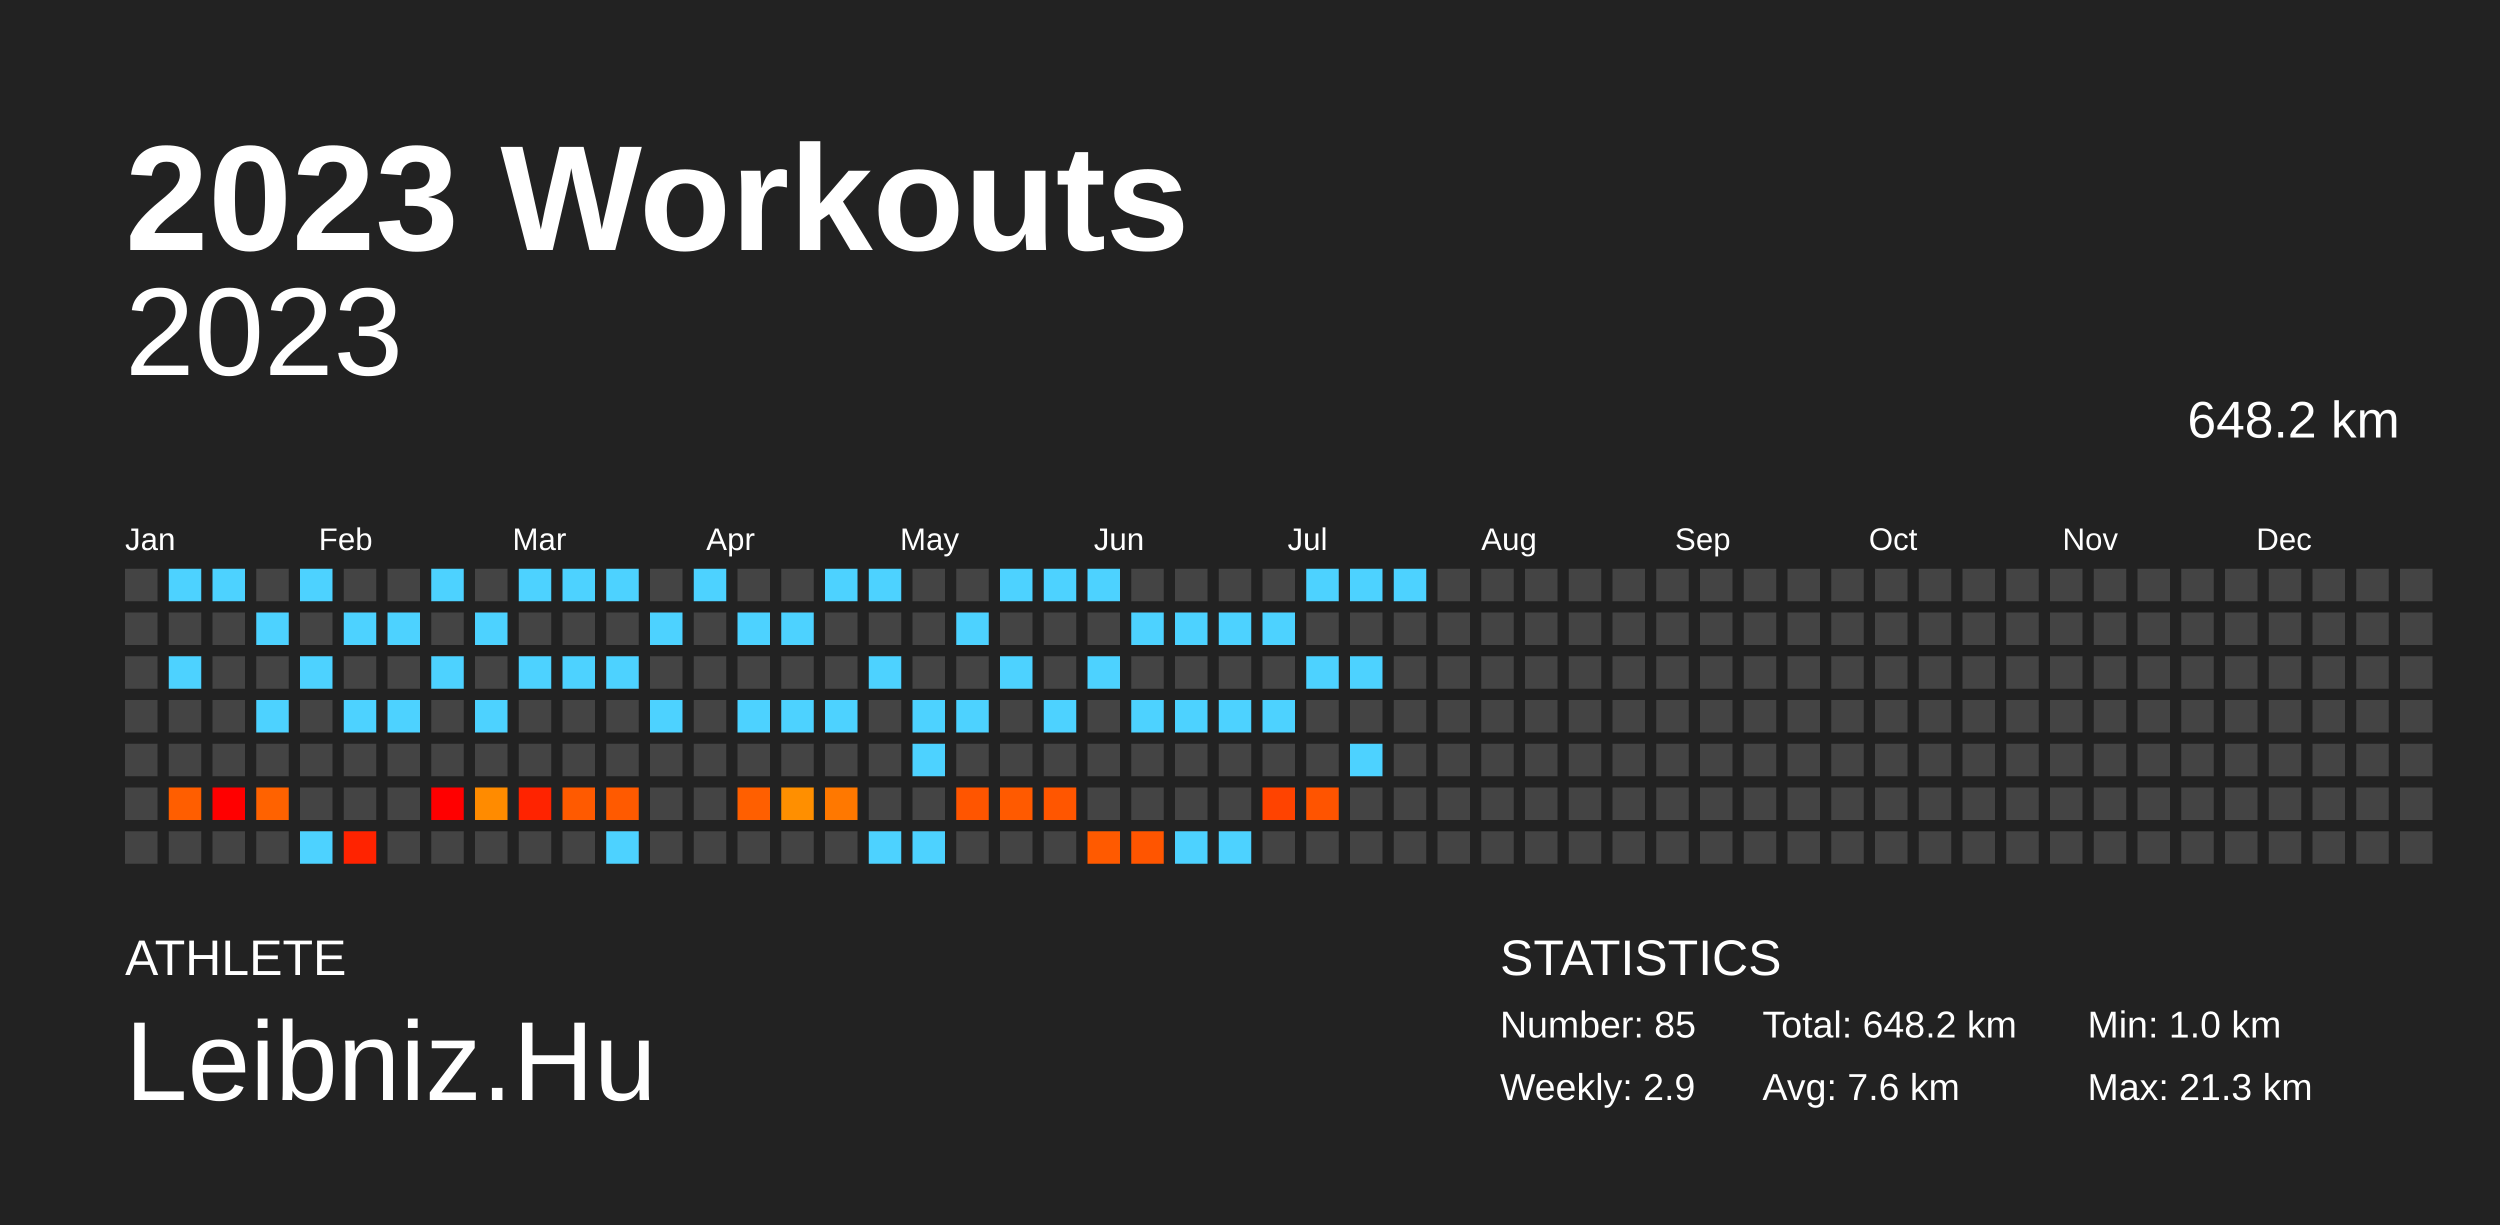
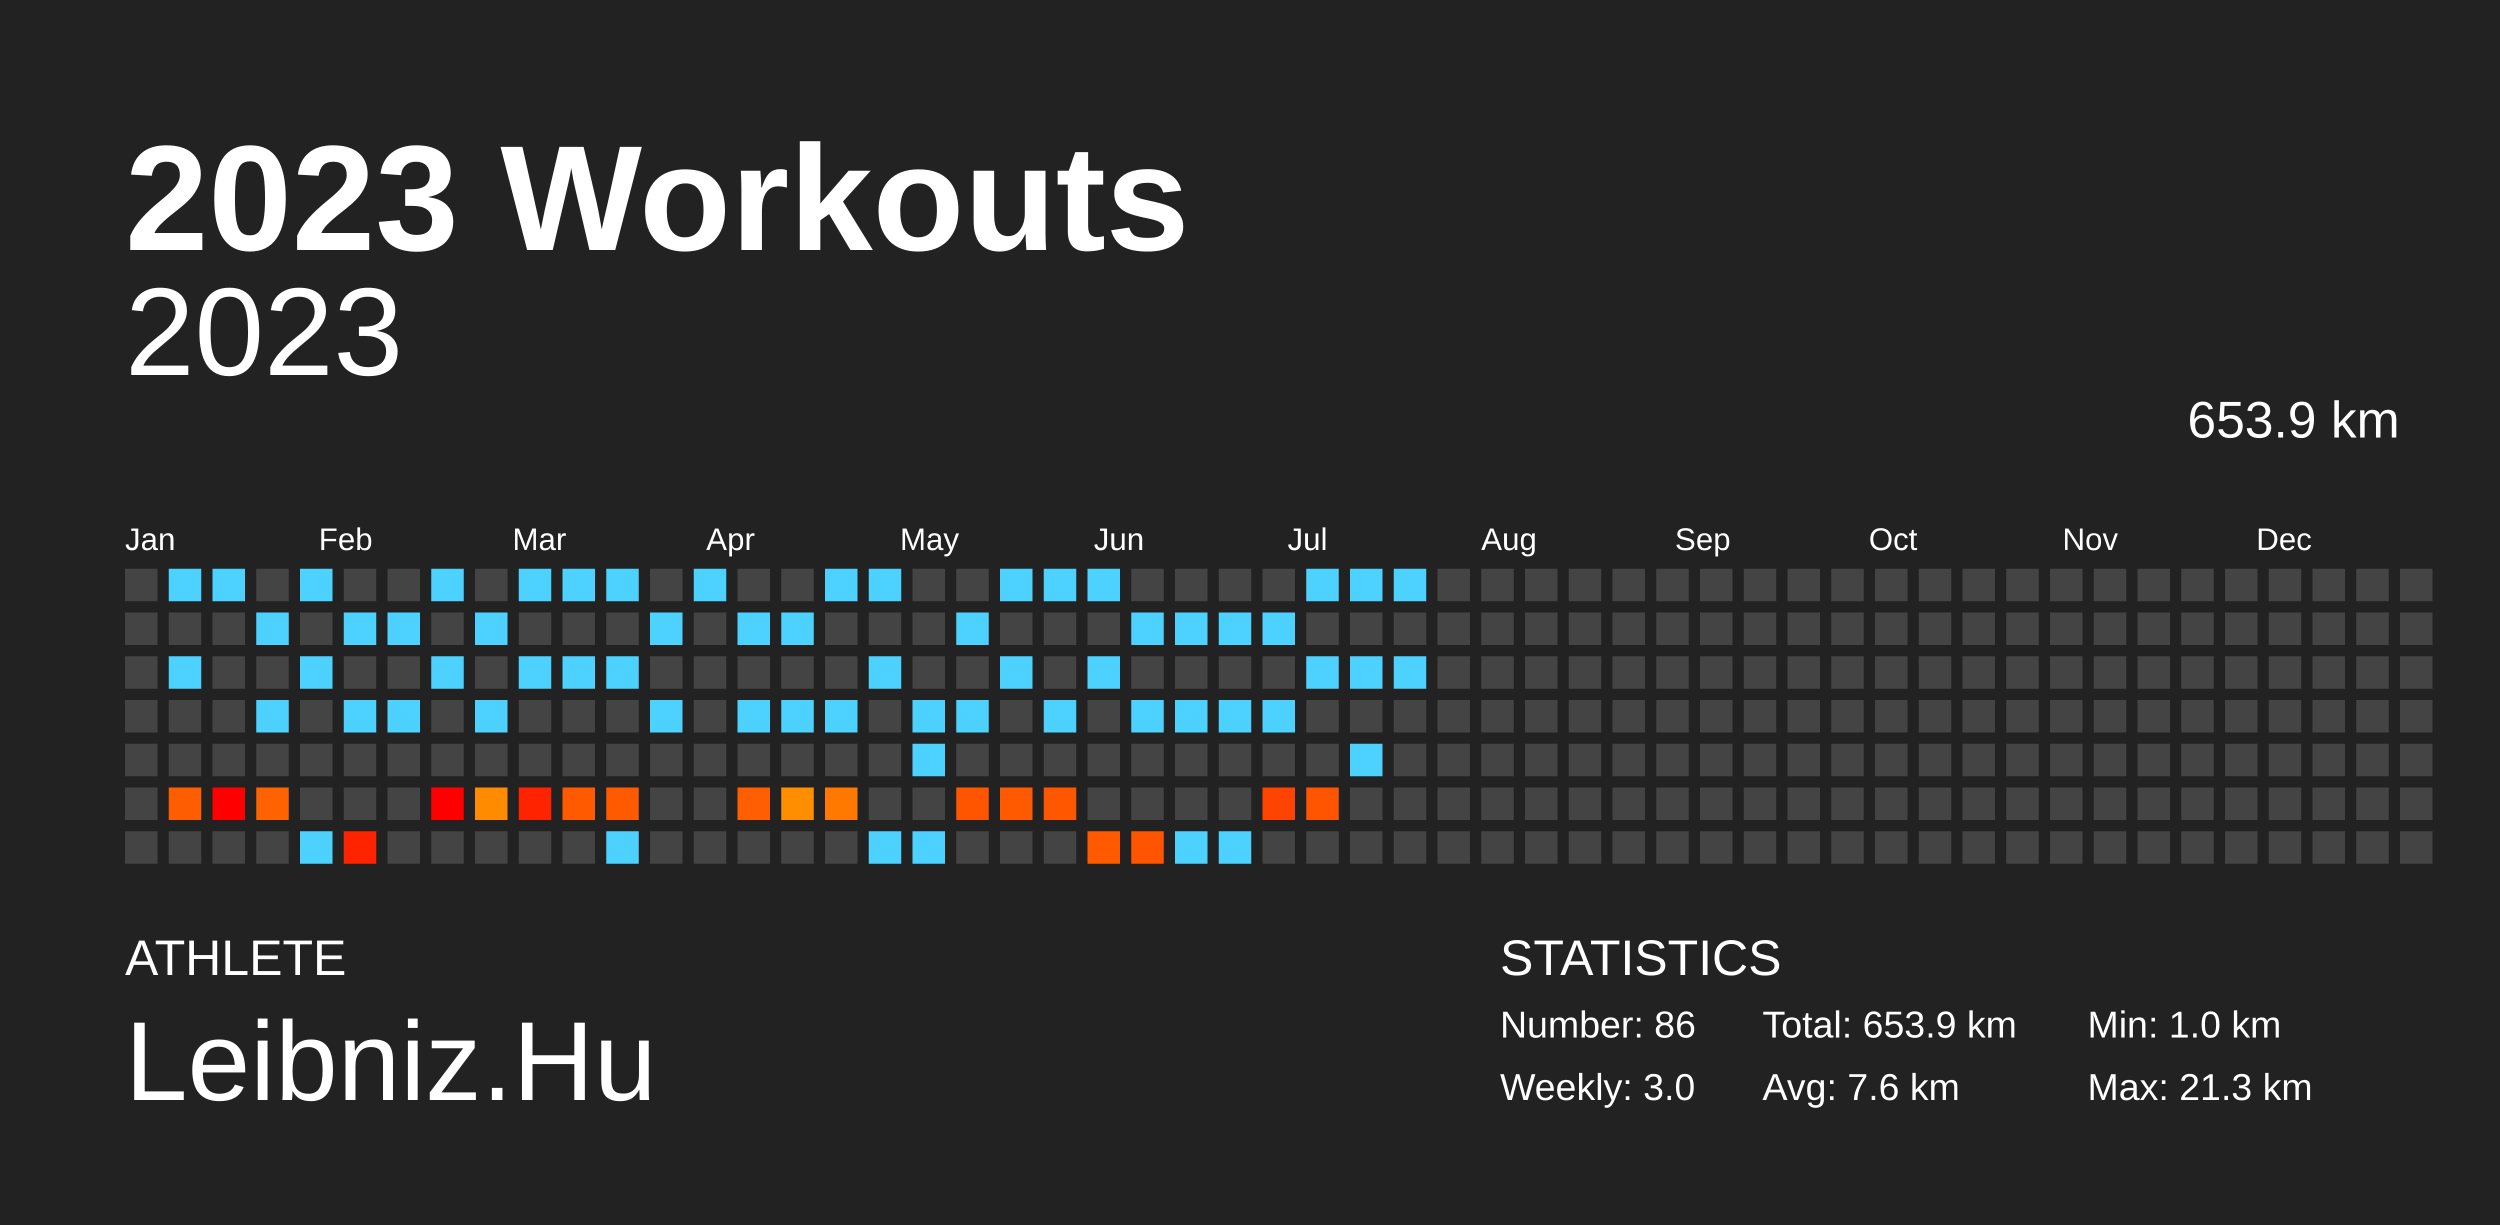
<svg xmlns="http://www.w3.org/2000/svg" baseProfile="full" height="98mm" version="1.1" viewBox="0,0,200,98" width="200mm">
  <defs />
  <rect fill="#222222" height="98" width="200" x="0" y="0" />
  <text fill="#FFFFFF" style="font-size:12px; font-family:Arial; font-weight:bold;" x="10" y="20">2023 Workouts</text>
  <text fill="#FFFFFF" style="font-size:4px; font-family:Arial" x="10" y="78">ATHLETE</text>
  <text fill="#FFFFFF" style="font-size:9px; font-family:Arial" x="10" y="88">Leibniz.Hu</text>
  <text fill="#FFFFFF" style="font-size:4px; font-family:Arial" x="120" y="78">STATISTICS</text>
-   <text fill="#FFFFFF" style="font-size:3px; font-family:Arial" x="120" y="83">Number: 85</text>
-   <text fill="#FFFFFF" style="font-size:3px; font-family:Arial" x="120" y="88">Weekly: 2.9</text>
-   <text fill="#FFFFFF" style="font-size:3px; font-family:Arial" x="141" y="83">Total: 648.2 km</text>
+   <text fill="#FFFFFF" style="font-size:3px; font-family:Arial" x="120" y="83">Number: 86</text>
+   <text fill="#FFFFFF" style="font-size:3px; font-family:Arial" x="120" y="88">Weekly: 3.0</text>
+   <text fill="#FFFFFF" style="font-size:3px; font-family:Arial" x="141" y="83">Total: 653.9 km</text>
  <text fill="#FFFFFF" style="font-size:3px; font-family:Arial" x="141" y="88">Avg: 7.6 km</text>
  <text fill="#FFFFFF" style="font-size:3px; font-family:Arial" x="167" y="83">Min: 1.0 km</text>
  <text fill="#FFFFFF" style="font-size:3px; font-family:Arial" x="167" y="88">Max: 21.3 km</text>
  <text alignment-baseline="hanging" fill="#FFFFFF" style="font-size:10.0px; font-family:Arial;" x="10" y="30">2023</text>
-   <text alignment-baseline="hanging" fill="#FFFFFF" style="font-size:4.125px; font-family:Arial;" x="175" y="35">648.2 km</text>
+   <text alignment-baseline="hanging" fill="#FFFFFF" style="font-size:4.125px; font-family:Arial;" x="175" y="35">653.9 km</text>
  <text fill="#FFFFFF" style="font-size:2.5px; font-family:Arial" x="10.0" y="44">Jan</text>
  <text fill="#FFFFFF" style="font-size:2.5px; font-family:Arial" x="25.5" y="44">Feb</text>
  <text fill="#FFFFFF" style="font-size:2.5px; font-family:Arial" x="41.0" y="44">Mar</text>
  <text fill="#FFFFFF" style="font-size:2.5px; font-family:Arial" x="56.5" y="44">Apr</text>
  <text fill="#FFFFFF" style="font-size:2.5px; font-family:Arial" x="72.0" y="44">May</text>
  <text fill="#FFFFFF" style="font-size:2.5px; font-family:Arial" x="87.5" y="44">Jun</text>
  <text fill="#FFFFFF" style="font-size:2.5px; font-family:Arial" x="103.0" y="44">Jul</text>
  <text fill="#FFFFFF" style="font-size:2.5px; font-family:Arial" x="118.5" y="44">Aug</text>
  <text fill="#FFFFFF" style="font-size:2.5px; font-family:Arial" x="134.0" y="44">Sep</text>
  <text fill="#FFFFFF" style="font-size:2.5px; font-family:Arial" x="149.5" y="44">Oct</text>
  <text fill="#FFFFFF" style="font-size:2.5px; font-family:Arial" x="165.0" y="44">Nov</text>
  <text fill="#FFFFFF" style="font-size:2.5px; font-family:Arial" x="180.5" y="44">Dec</text>
  <rect fill="#444444" height="2.6" width="2.6" x="10.0" y="45.5" />
  <rect fill="#444444" height="2.6" width="2.6" x="10.0" y="49.0" />
  <rect fill="#444444" height="2.6" width="2.6" x="10.0" y="52.5" />
  <rect fill="#444444" height="2.6" width="2.6" x="10.0" y="56.0" />
  <rect fill="#444444" height="2.6" width="2.6" x="10.0" y="59.5" />
  <rect fill="#444444" height="2.6" width="2.6" x="10.0" y="63.0" />
  <rect fill="#444444" height="2.6" width="2.6" x="10.0" y="66.5" />
  <rect fill="#4dd2ff" height="2.6" width="2.6" x="13.5" y="45.5" />
  <rect fill="#444444" height="2.6" width="2.6" x="13.5" y="49.0" />
  <rect fill="#4dd2ff" height="2.6" width="2.6" x="13.5" y="52.5" />
  <rect fill="#444444" height="2.6" width="2.6" x="13.5" y="56.0" />
  <rect fill="#444444" height="2.6" width="2.6" x="13.5" y="59.5" />
  <rect fill="#ff5e00" height="2.6" width="2.6" x="13.5" y="63.0" />
  <rect fill="#444444" height="2.6" width="2.6" x="13.5" y="66.5" />
  <rect fill="#4dd2ff" height="2.6" width="2.6" x="17.0" y="45.5" />
  <rect fill="#444444" height="2.6" width="2.6" x="17.0" y="49.0" />
  <rect fill="#444444" height="2.6" width="2.6" x="17.0" y="52.5" />
  <rect fill="#444444" height="2.6" width="2.6" x="17.0" y="56.0" />
  <rect fill="#444444" height="2.6" width="2.6" x="17.0" y="59.5" />
  <rect fill="red" height="2.6" width="2.6" x="17.0" y="63.0" />
  <rect fill="#444444" height="2.6" width="2.6" x="17.0" y="66.5" />
  <rect fill="#444444" height="2.6" width="2.6" x="20.5" y="45.5" />
  <rect fill="#4dd2ff" height="2.6" width="2.6" x="20.5" y="49.0" />
  <rect fill="#444444" height="2.6" width="2.6" x="20.5" y="52.5" />
  <rect fill="#4dd2ff" height="2.6" width="2.6" x="20.5" y="56.0" />
  <rect fill="#444444" height="2.6" width="2.6" x="20.5" y="59.5" />
  <rect fill="#ff6200" height="2.6" width="2.6" x="20.5" y="63.0" />
  <rect fill="#444444" height="2.6" width="2.6" x="20.5" y="66.5" />
  <rect fill="#4dd2ff" height="2.6" width="2.6" x="24.0" y="45.5" />
  <rect fill="#444444" height="2.6" width="2.6" x="24.0" y="49.0" />
  <rect fill="#4dd2ff" height="2.6" width="2.6" x="24.0" y="52.5" />
  <rect fill="#444444" height="2.6" width="2.6" x="24.0" y="56.0" />
  <rect fill="#444444" height="2.6" width="2.6" x="24.0" y="59.5" />
  <rect fill="#444444" height="2.6" width="2.6" x="24.0" y="63.0" />
  <rect fill="#4dd2ff" height="2.6" width="2.6" x="24.0" y="66.5" />
  <rect fill="#444444" height="2.6" width="2.6" x="27.5" y="45.5" />
  <rect fill="#4dd2ff" height="2.6" width="2.6" x="27.5" y="49.0" />
  <rect fill="#444444" height="2.6" width="2.6" x="27.5" y="52.5" />
  <rect fill="#4dd2ff" height="2.6" width="2.6" x="27.5" y="56.0" />
  <rect fill="#444444" height="2.6" width="2.6" x="27.5" y="59.5" />
  <rect fill="#444444" height="2.6" width="2.6" x="27.5" y="63.0" />
  <rect fill="#ff2300" height="2.6" width="2.6" x="27.5" y="66.5" />
  <rect fill="#444444" height="2.6" width="2.6" x="31.0" y="45.5" />
  <rect fill="#4dd2ff" height="2.6" width="2.6" x="31.0" y="49.0" />
  <rect fill="#444444" height="2.6" width="2.6" x="31.0" y="52.5" />
  <rect fill="#4dd2ff" height="2.6" width="2.6" x="31.0" y="56.0" />
  <rect fill="#444444" height="2.6" width="2.6" x="31.0" y="59.5" />
  <rect fill="#444444" height="2.6" width="2.6" x="31.0" y="63.0" />
  <rect fill="#444444" height="2.6" width="2.6" x="31.0" y="66.5" />
  <rect fill="#4dd2ff" height="2.6" width="2.6" x="34.5" y="45.5" />
  <rect fill="#444444" height="2.6" width="2.6" x="34.5" y="49.0" />
  <rect fill="#4dd2ff" height="2.6" width="2.6" x="34.5" y="52.5" />
  <rect fill="#444444" height="2.6" width="2.6" x="34.5" y="56.0" />
  <rect fill="#444444" height="2.6" width="2.6" x="34.5" y="59.5" />
  <rect fill="red" height="2.6" width="2.6" x="34.5" y="63.0" />
  <rect fill="#444444" height="2.6" width="2.6" x="34.5" y="66.5" />
  <rect fill="#444444" height="2.6" width="2.6" x="38.0" y="45.5" />
  <rect fill="#4dd2ff" height="2.6" width="2.6" x="38.0" y="49.0" />
  <rect fill="#444444" height="2.6" width="2.6" x="38.0" y="52.5" />
  <rect fill="#4dd2ff" height="2.6" width="2.6" x="38.0" y="56.0" />
  <rect fill="#444444" height="2.6" width="2.6" x="38.0" y="59.5" />
  <rect fill="#ff8b00" height="2.6" width="2.6" x="38.0" y="63.0" />
  <rect fill="#444444" height="2.6" width="2.6" x="38.0" y="66.5" />
  <rect fill="#4dd2ff" height="2.6" width="2.6" x="41.5" y="45.5" />
  <rect fill="#444444" height="2.6" width="2.6" x="41.5" y="49.0" />
  <rect fill="#4dd2ff" height="2.6" width="2.6" x="41.5" y="52.5" />
  <rect fill="#444444" height="2.6" width="2.6" x="41.5" y="56.0" />
  <rect fill="#444444" height="2.6" width="2.6" x="41.5" y="59.5" />
  <rect fill="#ff2300" height="2.6" width="2.6" x="41.5" y="63.0" />
  <rect fill="#444444" height="2.6" width="2.6" x="41.5" y="66.5" />
  <rect fill="#4dd2ff" height="2.6" width="2.6" x="45.0" y="45.5" />
  <rect fill="#444444" height="2.6" width="2.6" x="45.0" y="49.0" />
  <rect fill="#4dd2ff" height="2.6" width="2.6" x="45.0" y="52.5" />
  <rect fill="#444444" height="2.6" width="2.6" x="45.0" y="56.0" />
  <rect fill="#444444" height="2.6" width="2.6" x="45.0" y="59.5" />
  <rect fill="#ff5a00" height="2.6" width="2.6" x="45.0" y="63.0" />
  <rect fill="#444444" height="2.6" width="2.6" x="45.0" y="66.5" />
  <rect fill="#4dd2ff" height="2.6" width="2.6" x="48.5" y="45.5" />
  <rect fill="#444444" height="2.6" width="2.6" x="48.5" y="49.0" />
  <rect fill="#4dd2ff" height="2.6" width="2.6" x="48.5" y="52.5" />
  <rect fill="#444444" height="2.6" width="2.6" x="48.5" y="56.0" />
  <rect fill="#444444" height="2.6" width="2.6" x="48.5" y="59.5" />
  <rect fill="#ff5a00" height="2.6" width="2.6" x="48.5" y="63.0" />
  <rect fill="#4dd2ff" height="2.6" width="2.6" x="48.5" y="66.5" />
  <rect fill="#444444" height="2.6" width="2.6" x="52.0" y="45.5" />
  <rect fill="#4dd2ff" height="2.6" width="2.6" x="52.0" y="49.0" />
  <rect fill="#444444" height="2.6" width="2.6" x="52.0" y="52.5" />
  <rect fill="#4dd2ff" height="2.6" width="2.6" x="52.0" y="56.0" />
  <rect fill="#444444" height="2.6" width="2.6" x="52.0" y="59.5" />
  <rect fill="#444444" height="2.6" width="2.6" x="52.0" y="63.0" />
  <rect fill="#444444" height="2.6" width="2.6" x="52.0" y="66.5" />
  <rect fill="#4dd2ff" height="2.6" width="2.6" x="55.5" y="45.5" />
  <rect fill="#444444" height="2.6" width="2.6" x="55.5" y="49.0" />
  <rect fill="#444444" height="2.6" width="2.6" x="55.5" y="52.5" />
  <rect fill="#444444" height="2.6" width="2.6" x="55.5" y="56.0" />
  <rect fill="#444444" height="2.6" width="2.6" x="55.5" y="59.5" />
  <rect fill="#444444" height="2.6" width="2.6" x="55.5" y="63.0" />
  <rect fill="#444444" height="2.6" width="2.6" x="55.5" y="66.5" />
  <rect fill="#444444" height="2.6" width="2.6" x="59.0" y="45.5" />
  <rect fill="#4dd2ff" height="2.6" width="2.6" x="59.0" y="49.0" />
  <rect fill="#444444" height="2.6" width="2.6" x="59.0" y="52.5" />
  <rect fill="#4dd2ff" height="2.6" width="2.6" x="59.0" y="56.0" />
  <rect fill="#444444" height="2.6" width="2.6" x="59.0" y="59.5" />
  <rect fill="#ff5f00" height="2.6" width="2.6" x="59.0" y="63.0" />
  <rect fill="#444444" height="2.6" width="2.6" x="59.0" y="66.5" />
  <rect fill="#444444" height="2.6" width="2.6" x="62.5" y="45.5" />
  <rect fill="#4dd2ff" height="2.6" width="2.6" x="62.5" y="49.0" />
  <rect fill="#444444" height="2.6" width="2.6" x="62.5" y="52.5" />
  <rect fill="#4dd2ff" height="2.6" width="2.6" x="62.5" y="56.0" />
  <rect fill="#444444" height="2.6" width="2.6" x="62.5" y="59.5" />
  <rect fill="#ff8f00" height="2.6" width="2.6" x="62.5" y="63.0" />
  <rect fill="#444444" height="2.6" width="2.6" x="62.5" y="66.5" />
  <rect fill="#4dd2ff" height="2.6" width="2.6" x="66.0" y="45.5" />
  <rect fill="#444444" height="2.6" width="2.6" x="66.0" y="49.0" />
  <rect fill="#444444" height="2.6" width="2.6" x="66.0" y="52.5" />
  <rect fill="#4dd2ff" height="2.6" width="2.6" x="66.0" y="56.0" />
  <rect fill="#444444" height="2.6" width="2.6" x="66.0" y="59.5" />
  <rect fill="#ff7800" height="2.6" width="2.6" x="66.0" y="63.0" />
  <rect fill="#444444" height="2.6" width="2.6" x="66.0" y="66.5" />
  <rect fill="#4dd2ff" height="2.6" width="2.6" x="69.5" y="45.5" />
  <rect fill="#444444" height="2.6" width="2.6" x="69.5" y="49.0" />
  <rect fill="#4dd2ff" height="2.6" width="2.6" x="69.5" y="52.5" />
  <rect fill="#444444" height="2.6" width="2.6" x="69.5" y="56.0" />
  <rect fill="#444444" height="2.6" width="2.6" x="69.5" y="59.5" />
  <rect fill="#444444" height="2.6" width="2.6" x="69.5" y="63.0" />
  <rect fill="#4dd2ff" height="2.6" width="2.6" x="69.5" y="66.5" />
  <rect fill="#444444" height="2.6" width="2.6" x="73.0" y="45.5" />
  <rect fill="#444444" height="2.6" width="2.6" x="73.0" y="49.0" />
  <rect fill="#444444" height="2.6" width="2.6" x="73.0" y="52.5" />
  <rect fill="#4dd2ff" height="2.6" width="2.6" x="73.0" y="56.0" />
  <rect fill="#4dd2ff" height="2.6" width="2.6" x="73.0" y="59.5" />
  <rect fill="#444444" height="2.6" width="2.6" x="73.0" y="63.0" />
  <rect fill="#4dd2ff" height="2.6" width="2.6" x="73.0" y="66.5" />
  <rect fill="#444444" height="2.6" width="2.6" x="76.5" y="45.5" />
  <rect fill="#4dd2ff" height="2.6" width="2.6" x="76.5" y="49.0" />
  <rect fill="#444444" height="2.6" width="2.6" x="76.5" y="52.5" />
  <rect fill="#4dd2ff" height="2.6" width="2.6" x="76.5" y="56.0" />
  <rect fill="#444444" height="2.6" width="2.6" x="76.5" y="59.5" />
  <rect fill="#ff5500" height="2.6" width="2.6" x="76.5" y="63.0" />
  <rect fill="#444444" height="2.6" width="2.6" x="76.5" y="66.5" />
  <rect fill="#4dd2ff" height="2.6" width="2.6" x="80.0" y="45.5" />
  <rect fill="#444444" height="2.6" width="2.6" x="80.0" y="49.0" />
  <rect fill="#4dd2ff" height="2.6" width="2.6" x="80.0" y="52.5" />
  <rect fill="#444444" height="2.6" width="2.6" x="80.0" y="56.0" />
  <rect fill="#444444" height="2.6" width="2.6" x="80.0" y="59.5" />
  <rect fill="#ff5a00" height="2.6" width="2.6" x="80.0" y="63.0" />
  <rect fill="#444444" height="2.6" width="2.6" x="80.0" y="66.5" />
  <rect fill="#4dd2ff" height="2.6" width="2.6" x="83.5" y="45.5" />
  <rect fill="#444444" height="2.6" width="2.6" x="83.5" y="49.0" />
  <rect fill="#444444" height="2.6" width="2.6" x="83.5" y="52.5" />
  <rect fill="#4dd2ff" height="2.6" width="2.6" x="83.5" y="56.0" />
  <rect fill="#444444" height="2.6" width="2.6" x="83.5" y="59.5" />
  <rect fill="#ff5600" height="2.6" width="2.6" x="83.5" y="63.0" />
  <rect fill="#444444" height="2.6" width="2.6" x="83.5" y="66.5" />
  <rect fill="#4dd2ff" height="2.6" width="2.6" x="87.0" y="45.5" />
  <rect fill="#444444" height="2.6" width="2.6" x="87.0" y="49.0" />
  <rect fill="#4dd2ff" height="2.6" width="2.6" x="87.0" y="52.5" />
  <rect fill="#444444" height="2.6" width="2.6" x="87.0" y="56.0" />
  <rect fill="#444444" height="2.6" width="2.6" x="87.0" y="59.5" />
  <rect fill="#444444" height="2.6" width="2.6" x="87.0" y="63.0" />
  <rect fill="#ff5a00" height="2.6" width="2.6" x="87.0" y="66.5" />
  <rect fill="#444444" height="2.6" width="2.6" x="90.5" y="45.5" />
  <rect fill="#4dd2ff" height="2.6" width="2.6" x="90.5" y="49.0" />
  <rect fill="#444444" height="2.6" width="2.6" x="90.5" y="52.5" />
  <rect fill="#4dd2ff" height="2.6" width="2.6" x="90.5" y="56.0" />
  <rect fill="#444444" height="2.6" width="2.6" x="90.5" y="59.5" />
  <rect fill="#444444" height="2.6" width="2.6" x="90.5" y="63.0" />
  <rect fill="#ff5500" height="2.6" width="2.6" x="90.5" y="66.5" />
  <rect fill="#444444" height="2.6" width="2.6" x="94.0" y="45.5" />
  <rect fill="#4dd2ff" height="2.6" width="2.6" x="94.0" y="49.0" />
  <rect fill="#444444" height="2.6" width="2.6" x="94.0" y="52.5" />
  <rect fill="#4dd2ff" height="2.6" width="2.6" x="94.0" y="56.0" />
  <rect fill="#444444" height="2.6" width="2.6" x="94.0" y="59.5" />
  <rect fill="#444444" height="2.6" width="2.6" x="94.0" y="63.0" />
  <rect fill="#4dd2ff" height="2.6" width="2.6" x="94.0" y="66.5" />
  <rect fill="#444444" height="2.6" width="2.6" x="97.5" y="45.5" />
  <rect fill="#4dd2ff" height="2.6" width="2.6" x="97.5" y="49.0" />
  <rect fill="#444444" height="2.6" width="2.6" x="97.5" y="52.5" />
  <rect fill="#4dd2ff" height="2.6" width="2.6" x="97.5" y="56.0" />
  <rect fill="#444444" height="2.6" width="2.6" x="97.5" y="59.5" />
  <rect fill="#444444" height="2.6" width="2.6" x="97.5" y="63.0" />
  <rect fill="#4dd2ff" height="2.6" width="2.6" x="97.5" y="66.5" />
  <rect fill="#444444" height="2.6" width="2.6" x="101.0" y="45.5" />
  <rect fill="#4dd2ff" height="2.6" width="2.6" x="101.0" y="49.0" />
  <rect fill="#444444" height="2.6" width="2.6" x="101.0" y="52.5" />
  <rect fill="#4dd2ff" height="2.6" width="2.6" x="101.0" y="56.0" />
  <rect fill="#444444" height="2.6" width="2.6" x="101.0" y="59.5" />
  <rect fill="#ff4300" height="2.6" width="2.6" x="101.0" y="63.0" />
  <rect fill="#444444" height="2.6" width="2.6" x="101.0" y="66.5" />
  <rect fill="#4dd2ff" height="2.6" width="2.6" x="104.5" y="45.5" />
  <rect fill="#444444" height="2.6" width="2.6" x="104.5" y="49.0" />
  <rect fill="#4dd2ff" height="2.6" width="2.6" x="104.5" y="52.5" />
  <rect fill="#444444" height="2.6" width="2.6" x="104.5" y="56.0" />
  <rect fill="#444444" height="2.6" width="2.6" x="104.5" y="59.5" />
  <rect fill="#ff5400" height="2.6" width="2.6" x="104.5" y="63.0" />
  <rect fill="#444444" height="2.6" width="2.6" x="104.5" y="66.5" />
  <rect fill="#4dd2ff" height="2.6" width="2.6" x="108.0" y="45.5" />
  <rect fill="#444444" height="2.6" width="2.6" x="108.0" y="49.0" />
  <rect fill="#4dd2ff" height="2.6" width="2.6" x="108.0" y="52.5" />
  <rect fill="#444444" height="2.6" width="2.6" x="108.0" y="56.0" />
  <rect fill="#4dd2ff" height="2.6" width="2.6" x="108.0" y="59.5" />
  <rect fill="#444444" height="2.6" width="2.6" x="108.0" y="63.0" />
  <rect fill="#444444" height="2.6" width="2.6" x="108.0" y="66.5" />
  <rect fill="#4dd2ff" height="2.6" width="2.6" x="111.5" y="45.5" />
  <rect fill="#444444" height="2.6" width="2.6" x="111.5" y="49.0" />
-   <rect fill="#444444" height="2.6" width="2.6" x="111.5" y="52.5" />
+   <rect fill="#4dd2ff" height="2.6" width="2.6" x="111.5" y="52.5" />
  <rect fill="#444444" height="2.6" width="2.6" x="111.5" y="56.0" />
  <rect fill="#444444" height="2.6" width="2.6" x="111.5" y="59.5" />
  <rect fill="#444444" height="2.6" width="2.6" x="111.5" y="63.0" />
  <rect fill="#444444" height="2.6" width="2.6" x="111.5" y="66.5" />
  <rect fill="#444444" height="2.6" width="2.6" x="115.0" y="45.5" />
  <rect fill="#444444" height="2.6" width="2.6" x="115.0" y="49.0" />
  <rect fill="#444444" height="2.6" width="2.6" x="115.0" y="52.5" />
  <rect fill="#444444" height="2.6" width="2.6" x="115.0" y="56.0" />
  <rect fill="#444444" height="2.6" width="2.6" x="115.0" y="59.5" />
  <rect fill="#444444" height="2.6" width="2.6" x="115.0" y="63.0" />
  <rect fill="#444444" height="2.6" width="2.6" x="115.0" y="66.5" />
  <rect fill="#444444" height="2.6" width="2.6" x="118.5" y="45.5" />
  <rect fill="#444444" height="2.6" width="2.6" x="118.5" y="49.0" />
  <rect fill="#444444" height="2.6" width="2.6" x="118.5" y="52.5" />
  <rect fill="#444444" height="2.6" width="2.6" x="118.5" y="56.0" />
  <rect fill="#444444" height="2.6" width="2.6" x="118.5" y="59.5" />
  <rect fill="#444444" height="2.6" width="2.6" x="118.5" y="63.0" />
  <rect fill="#444444" height="2.6" width="2.6" x="118.5" y="66.5" />
  <rect fill="#444444" height="2.6" width="2.6" x="122.0" y="45.5" />
  <rect fill="#444444" height="2.6" width="2.6" x="122.0" y="49.0" />
  <rect fill="#444444" height="2.6" width="2.6" x="122.0" y="52.5" />
  <rect fill="#444444" height="2.6" width="2.6" x="122.0" y="56.0" />
  <rect fill="#444444" height="2.6" width="2.6" x="122.0" y="59.5" />
  <rect fill="#444444" height="2.6" width="2.6" x="122.0" y="63.0" />
  <rect fill="#444444" height="2.6" width="2.6" x="122.0" y="66.5" />
  <rect fill="#444444" height="2.6" width="2.6" x="125.5" y="45.5" />
  <rect fill="#444444" height="2.6" width="2.6" x="125.5" y="49.0" />
  <rect fill="#444444" height="2.6" width="2.6" x="125.5" y="52.5" />
  <rect fill="#444444" height="2.6" width="2.6" x="125.5" y="56.0" />
  <rect fill="#444444" height="2.6" width="2.6" x="125.5" y="59.5" />
  <rect fill="#444444" height="2.6" width="2.6" x="125.5" y="63.0" />
  <rect fill="#444444" height="2.6" width="2.6" x="125.5" y="66.5" />
  <rect fill="#444444" height="2.6" width="2.6" x="129.0" y="45.5" />
  <rect fill="#444444" height="2.6" width="2.6" x="129.0" y="49.0" />
  <rect fill="#444444" height="2.6" width="2.6" x="129.0" y="52.5" />
  <rect fill="#444444" height="2.6" width="2.6" x="129.0" y="56.0" />
  <rect fill="#444444" height="2.6" width="2.6" x="129.0" y="59.5" />
  <rect fill="#444444" height="2.6" width="2.6" x="129.0" y="63.0" />
  <rect fill="#444444" height="2.6" width="2.6" x="129.0" y="66.5" />
  <rect fill="#444444" height="2.6" width="2.6" x="132.5" y="45.5" />
  <rect fill="#444444" height="2.6" width="2.6" x="132.5" y="49.0" />
  <rect fill="#444444" height="2.6" width="2.6" x="132.5" y="52.5" />
  <rect fill="#444444" height="2.6" width="2.6" x="132.5" y="56.0" />
  <rect fill="#444444" height="2.6" width="2.6" x="132.5" y="59.5" />
  <rect fill="#444444" height="2.6" width="2.6" x="132.5" y="63.0" />
  <rect fill="#444444" height="2.6" width="2.6" x="132.5" y="66.5" />
  <rect fill="#444444" height="2.6" width="2.6" x="136.0" y="45.5" />
  <rect fill="#444444" height="2.6" width="2.6" x="136.0" y="49.0" />
  <rect fill="#444444" height="2.6" width="2.6" x="136.0" y="52.5" />
  <rect fill="#444444" height="2.6" width="2.6" x="136.0" y="56.0" />
  <rect fill="#444444" height="2.6" width="2.6" x="136.0" y="59.5" />
  <rect fill="#444444" height="2.6" width="2.6" x="136.0" y="63.0" />
  <rect fill="#444444" height="2.6" width="2.6" x="136.0" y="66.5" />
  <rect fill="#444444" height="2.6" width="2.6" x="139.5" y="45.5" />
  <rect fill="#444444" height="2.6" width="2.6" x="139.5" y="49.0" />
  <rect fill="#444444" height="2.6" width="2.6" x="139.5" y="52.5" />
  <rect fill="#444444" height="2.6" width="2.6" x="139.5" y="56.0" />
  <rect fill="#444444" height="2.6" width="2.6" x="139.5" y="59.5" />
  <rect fill="#444444" height="2.6" width="2.6" x="139.5" y="63.0" />
  <rect fill="#444444" height="2.6" width="2.6" x="139.5" y="66.5" />
  <rect fill="#444444" height="2.6" width="2.6" x="143.0" y="45.5" />
  <rect fill="#444444" height="2.6" width="2.6" x="143.0" y="49.0" />
  <rect fill="#444444" height="2.6" width="2.6" x="143.0" y="52.5" />
  <rect fill="#444444" height="2.6" width="2.6" x="143.0" y="56.0" />
  <rect fill="#444444" height="2.6" width="2.6" x="143.0" y="59.5" />
  <rect fill="#444444" height="2.6" width="2.6" x="143.0" y="63.0" />
  <rect fill="#444444" height="2.6" width="2.6" x="143.0" y="66.5" />
  <rect fill="#444444" height="2.6" width="2.6" x="146.5" y="45.5" />
  <rect fill="#444444" height="2.6" width="2.6" x="146.5" y="49.0" />
  <rect fill="#444444" height="2.6" width="2.6" x="146.5" y="52.5" />
  <rect fill="#444444" height="2.6" width="2.6" x="146.5" y="56.0" />
  <rect fill="#444444" height="2.6" width="2.6" x="146.5" y="59.5" />
  <rect fill="#444444" height="2.6" width="2.6" x="146.5" y="63.0" />
  <rect fill="#444444" height="2.6" width="2.6" x="146.5" y="66.5" />
  <rect fill="#444444" height="2.6" width="2.6" x="150.0" y="45.5" />
  <rect fill="#444444" height="2.6" width="2.6" x="150.0" y="49.0" />
  <rect fill="#444444" height="2.6" width="2.6" x="150.0" y="52.5" />
  <rect fill="#444444" height="2.6" width="2.6" x="150.0" y="56.0" />
  <rect fill="#444444" height="2.6" width="2.6" x="150.0" y="59.5" />
  <rect fill="#444444" height="2.6" width="2.6" x="150.0" y="63.0" />
  <rect fill="#444444" height="2.6" width="2.6" x="150.0" y="66.5" />
  <rect fill="#444444" height="2.6" width="2.6" x="153.5" y="45.5" />
  <rect fill="#444444" height="2.6" width="2.6" x="153.5" y="49.0" />
  <rect fill="#444444" height="2.6" width="2.6" x="153.5" y="52.5" />
  <rect fill="#444444" height="2.6" width="2.6" x="153.5" y="56.0" />
  <rect fill="#444444" height="2.6" width="2.6" x="153.5" y="59.5" />
  <rect fill="#444444" height="2.6" width="2.6" x="153.5" y="63.0" />
  <rect fill="#444444" height="2.6" width="2.6" x="153.5" y="66.5" />
  <rect fill="#444444" height="2.6" width="2.6" x="157.0" y="45.5" />
  <rect fill="#444444" height="2.6" width="2.6" x="157.0" y="49.0" />
  <rect fill="#444444" height="2.6" width="2.6" x="157.0" y="52.5" />
  <rect fill="#444444" height="2.6" width="2.6" x="157.0" y="56.0" />
  <rect fill="#444444" height="2.6" width="2.6" x="157.0" y="59.5" />
  <rect fill="#444444" height="2.6" width="2.6" x="157.0" y="63.0" />
  <rect fill="#444444" height="2.6" width="2.6" x="157.0" y="66.5" />
  <rect fill="#444444" height="2.6" width="2.6" x="160.5" y="45.5" />
  <rect fill="#444444" height="2.6" width="2.6" x="160.5" y="49.0" />
  <rect fill="#444444" height="2.6" width="2.6" x="160.5" y="52.5" />
  <rect fill="#444444" height="2.6" width="2.6" x="160.5" y="56.0" />
  <rect fill="#444444" height="2.6" width="2.6" x="160.5" y="59.5" />
  <rect fill="#444444" height="2.6" width="2.6" x="160.5" y="63.0" />
  <rect fill="#444444" height="2.6" width="2.6" x="160.5" y="66.5" />
  <rect fill="#444444" height="2.6" width="2.6" x="164.0" y="45.5" />
  <rect fill="#444444" height="2.6" width="2.6" x="164.0" y="49.0" />
  <rect fill="#444444" height="2.6" width="2.6" x="164.0" y="52.5" />
  <rect fill="#444444" height="2.6" width="2.6" x="164.0" y="56.0" />
  <rect fill="#444444" height="2.6" width="2.6" x="164.0" y="59.5" />
  <rect fill="#444444" height="2.6" width="2.6" x="164.0" y="63.0" />
  <rect fill="#444444" height="2.6" width="2.6" x="164.0" y="66.5" />
  <rect fill="#444444" height="2.6" width="2.6" x="167.5" y="45.5" />
  <rect fill="#444444" height="2.6" width="2.6" x="167.5" y="49.0" />
  <rect fill="#444444" height="2.6" width="2.6" x="167.5" y="52.5" />
  <rect fill="#444444" height="2.6" width="2.6" x="167.5" y="56.0" />
  <rect fill="#444444" height="2.6" width="2.6" x="167.5" y="59.5" />
  <rect fill="#444444" height="2.6" width="2.6" x="167.5" y="63.0" />
  <rect fill="#444444" height="2.6" width="2.6" x="167.5" y="66.5" />
  <rect fill="#444444" height="2.6" width="2.6" x="171.0" y="45.5" />
  <rect fill="#444444" height="2.6" width="2.6" x="171.0" y="49.0" />
  <rect fill="#444444" height="2.6" width="2.6" x="171.0" y="52.5" />
  <rect fill="#444444" height="2.6" width="2.6" x="171.0" y="56.0" />
  <rect fill="#444444" height="2.6" width="2.6" x="171.0" y="59.5" />
  <rect fill="#444444" height="2.6" width="2.6" x="171.0" y="63.0" />
  <rect fill="#444444" height="2.6" width="2.6" x="171.0" y="66.5" />
  <rect fill="#444444" height="2.6" width="2.6" x="174.5" y="45.5" />
  <rect fill="#444444" height="2.6" width="2.6" x="174.5" y="49.0" />
  <rect fill="#444444" height="2.6" width="2.6" x="174.5" y="52.5" />
  <rect fill="#444444" height="2.6" width="2.6" x="174.5" y="56.0" />
  <rect fill="#444444" height="2.6" width="2.6" x="174.5" y="59.5" />
  <rect fill="#444444" height="2.6" width="2.6" x="174.5" y="63.0" />
  <rect fill="#444444" height="2.6" width="2.6" x="174.5" y="66.5" />
  <rect fill="#444444" height="2.6" width="2.6" x="178.0" y="45.5" />
  <rect fill="#444444" height="2.6" width="2.6" x="178.0" y="49.0" />
  <rect fill="#444444" height="2.6" width="2.6" x="178.0" y="52.5" />
  <rect fill="#444444" height="2.6" width="2.6" x="178.0" y="56.0" />
  <rect fill="#444444" height="2.6" width="2.6" x="178.0" y="59.5" />
  <rect fill="#444444" height="2.6" width="2.6" x="178.0" y="63.0" />
  <rect fill="#444444" height="2.6" width="2.6" x="178.0" y="66.5" />
  <rect fill="#444444" height="2.6" width="2.6" x="181.5" y="45.5" />
  <rect fill="#444444" height="2.6" width="2.6" x="181.5" y="49.0" />
  <rect fill="#444444" height="2.6" width="2.6" x="181.5" y="52.5" />
  <rect fill="#444444" height="2.6" width="2.6" x="181.5" y="56.0" />
  <rect fill="#444444" height="2.6" width="2.6" x="181.5" y="59.5" />
  <rect fill="#444444" height="2.6" width="2.6" x="181.5" y="63.0" />
  <rect fill="#444444" height="2.6" width="2.6" x="181.5" y="66.5" />
  <rect fill="#444444" height="2.6" width="2.6" x="185.0" y="45.5" />
  <rect fill="#444444" height="2.6" width="2.6" x="185.0" y="49.0" />
  <rect fill="#444444" height="2.6" width="2.6" x="185.0" y="52.5" />
  <rect fill="#444444" height="2.6" width="2.6" x="185.0" y="56.0" />
  <rect fill="#444444" height="2.6" width="2.6" x="185.0" y="59.5" />
  <rect fill="#444444" height="2.6" width="2.6" x="185.0" y="63.0" />
  <rect fill="#444444" height="2.6" width="2.6" x="185.0" y="66.5" />
  <rect fill="#444444" height="2.6" width="2.6" x="188.5" y="45.5" />
  <rect fill="#444444" height="2.6" width="2.6" x="188.5" y="49.0" />
  <rect fill="#444444" height="2.6" width="2.6" x="188.5" y="52.5" />
  <rect fill="#444444" height="2.6" width="2.6" x="188.5" y="56.0" />
  <rect fill="#444444" height="2.6" width="2.6" x="188.5" y="59.5" />
  <rect fill="#444444" height="2.6" width="2.6" x="188.5" y="63.0" />
  <rect fill="#444444" height="2.6" width="2.6" x="188.5" y="66.5" />
  <rect fill="#444444" height="2.6" width="2.6" x="192.0" y="45.5" />
  <rect fill="#444444" height="2.6" width="2.6" x="192.0" y="49.0" />
  <rect fill="#444444" height="2.6" width="2.6" x="192.0" y="52.5" />
  <rect fill="#444444" height="2.6" width="2.6" x="192.0" y="56.0" />
  <rect fill="#444444" height="2.6" width="2.6" x="192.0" y="59.5" />
  <rect fill="#444444" height="2.6" width="2.6" x="192.0" y="63.0" />
  <rect fill="#444444" height="2.6" width="2.6" x="192.0" y="66.5" />
</svg>
